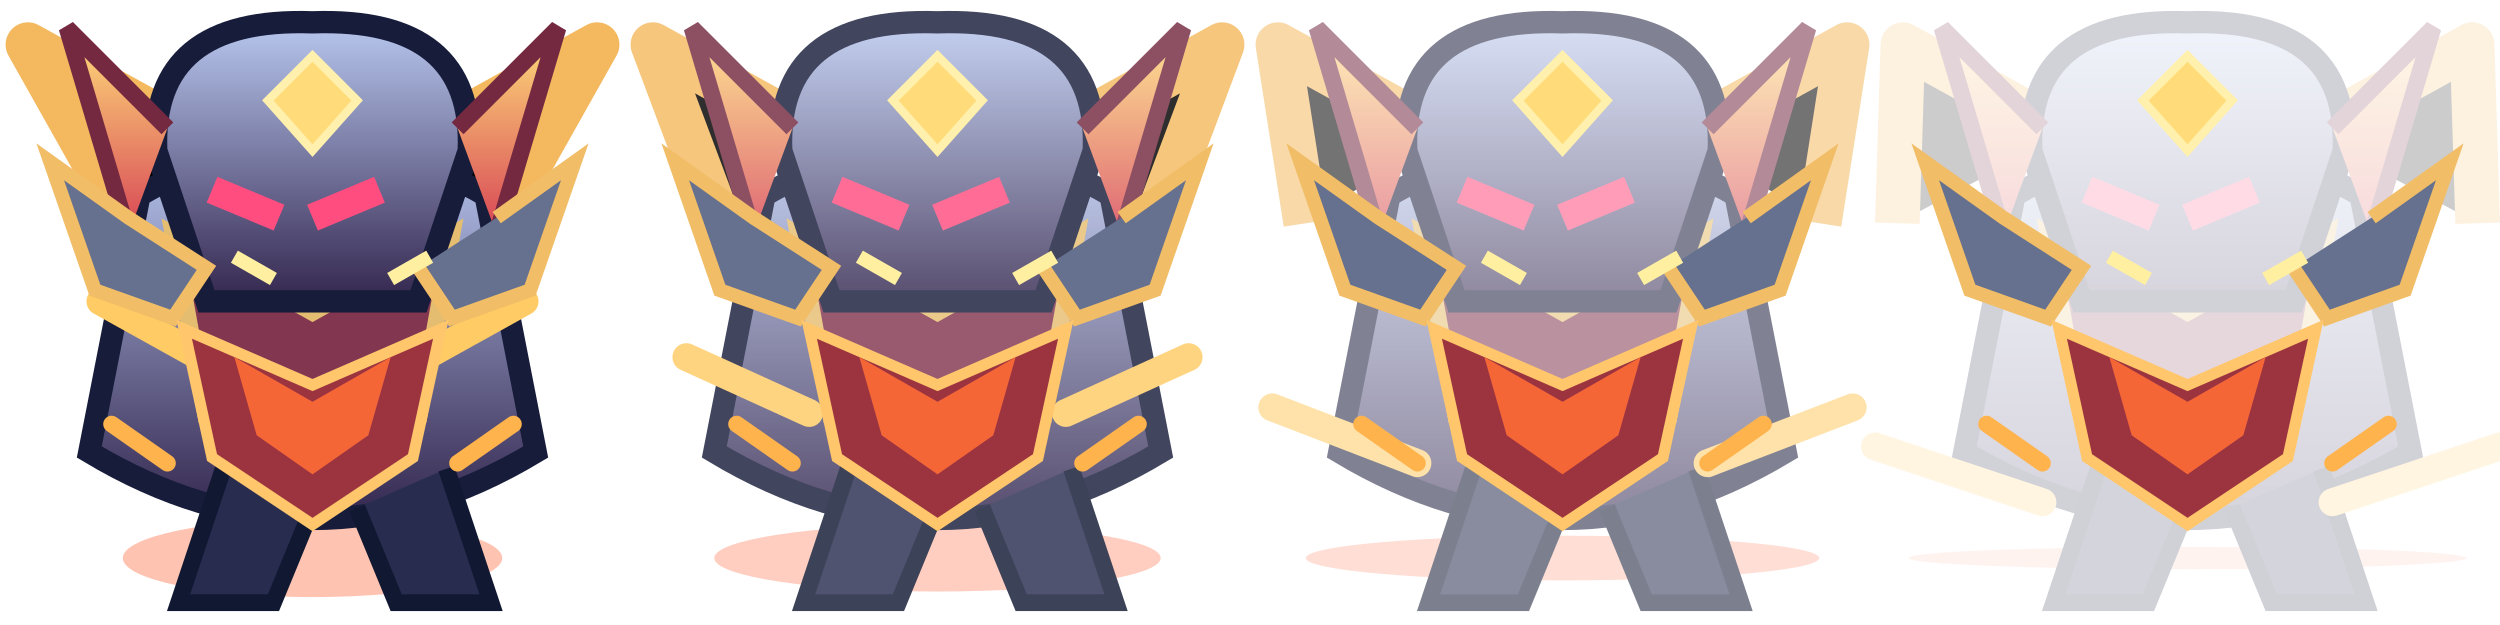
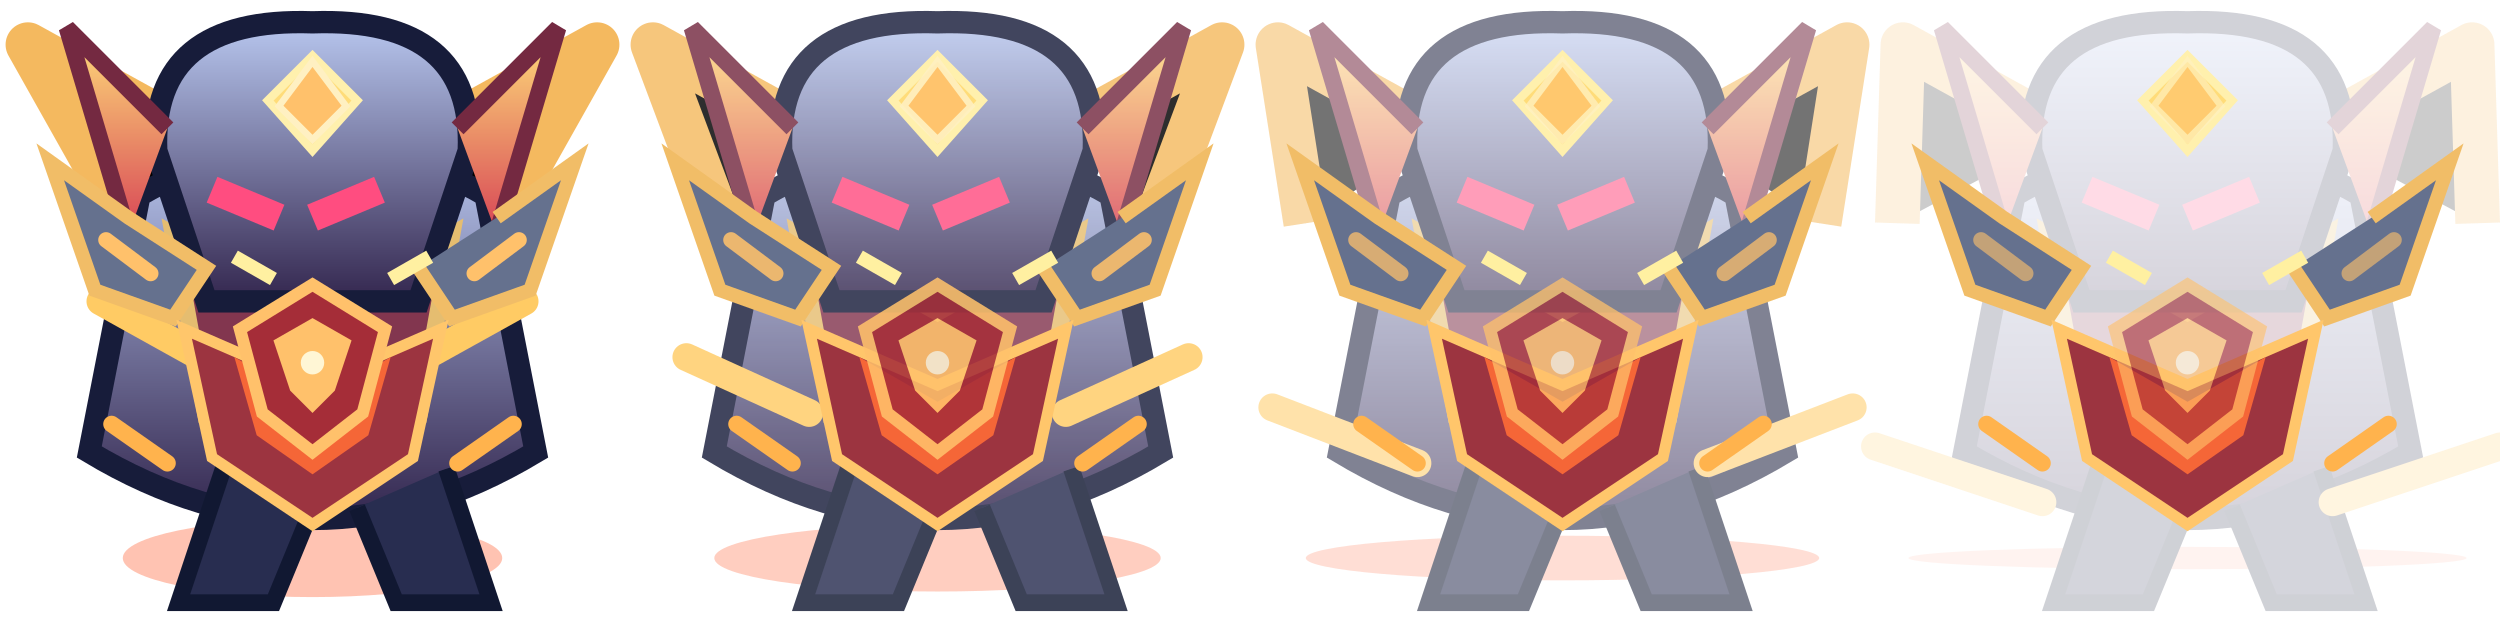
<svg xmlns="http://www.w3.org/2000/svg" viewBox="0 0 448 112">
  <defs>
    <linearGradient id="b" x2="0" y2="1">
      <stop stop-color="#b8c7ef" />
      <stop offset="1" stop-color="#33264e" />
    </linearGradient>
    <linearGradient id="f" x2="0" y2="1">
      <stop stop-color="#ffe17b" />
      <stop offset="1" stop-color="#d74355" />
    </linearGradient>
  </defs>
  <g transform="translate(0,0)" opacity="1">
    <ellipse cx="56" cy="100" rx="34" ry="7" fill="#ff7b55" opacity=".45" />
    <path d="M23 40 5 8 34 24M89 40 107 8 78 24" stroke="#f4b95f" stroke-width="8" stroke-linejoin="round" />
    <path d="M25 35Q56 17 87 35L96 81Q56 105 16 81Z" fill="url(#b)" stroke="#171c3a" stroke-width="4" />
    <path d="M31 42 56 56 81 42 75 75 56 91 37 75Z" fill="#82364f" stroke="#e5bd70" stroke-width="3" />
    <path d="M28 27Q27 3 56 4Q85 3 84 27L75 54 37 54Z" fill="url(#b)" stroke="#171c3a" stroke-width="4" />
    <path d="M30 23 12 5 23 42M82 23 100 5 89 42" fill="url(#f)" stroke="#742941" stroke-width="3" />
    <path d="M38 34l12 5m18-5-12 5" stroke="#ff4d80" stroke-width="5" />
    <path d="M40 84 32 108 49 108 56 91M64 91 71 108 88 108 80 84" fill="#282d50" stroke="#111832" stroke-width="3" />
    <path d="M18 54l18 10M94 54l-18 10" stroke="#ffcb64" stroke-width="5" stroke-linecap="round" />
  </g>
  <g transform="translate(112,0)" opacity="0.82">
    <ellipse cx="56" cy="100" rx="40" ry="6" fill="#ff7b55" opacity=".45" />
    <path d="M17 40 5 8 34 24M95 40 107 8 78 24" stroke="#f4b95f" stroke-width="8" stroke-linejoin="round" />
    <path d="M25 35Q56 17 87 35L96 81Q56 105 16 81Z" fill="url(#b)" stroke="#171c3a" stroke-width="4" />
    <path d="M31 42 56 56 81 42 75 75 56 91 37 75Z" fill="#82364f" stroke="#e5bd70" stroke-width="3" />
    <path d="M28 27Q27 3 56 4Q85 3 84 27L75 54 37 54Z" fill="url(#b)" stroke="#171c3a" stroke-width="4" />
    <path d="M30 23 12 5 23 42M82 23 100 5 89 42" fill="url(#f)" stroke="#742941" stroke-width="3" />
    <path d="M38 34l12 5m18-5-12 5" stroke="#ff4d80" stroke-width="5" />
    <path d="M40 84 32 108 49 108 56 91M64 91 71 108 88 108 80 84" fill="#282d50" stroke="#111832" stroke-width="3" />
    <path d="M11 64l22 10M101 64l-22 10" stroke="#ffcb64" stroke-width="5" stroke-linecap="round" />
  </g>
  <g transform="translate(224,0)" opacity="0.55">
    <ellipse cx="56" cy="100" rx="46" ry="4" fill="#ff7b55" opacity=".45" />
    <path d="M10 40 5 8 34 24M102 40 107 8 78 24" stroke="#f4b95f" stroke-width="8" stroke-linejoin="round" />
    <path d="M25 35Q56 17 87 35L96 81Q56 105 16 81Z" fill="url(#b)" stroke="#171c3a" stroke-width="4" />
    <path d="M31 42 56 56 81 42 75 75 56 91 37 75Z" fill="#82364f" stroke="#e5bd70" stroke-width="3" />
    <path d="M28 27Q27 3 56 4Q85 3 84 27L75 54 37 54Z" fill="url(#b)" stroke="#171c3a" stroke-width="4" />
    <path d="M30 23 12 5 23 42M82 23 100 5 89 42" fill="url(#f)" stroke="#742941" stroke-width="3" />
    <path d="M38 34l12 5m18-5-12 5" stroke="#ff4d80" stroke-width="5" />
    <path d="M40 84 32 108 49 108 56 91M64 91 71 108 88 108 80 84" fill="#282d50" stroke="#111832" stroke-width="3" />
    <path d="M4 73l26 10M108 73l-26 10" stroke="#ffcb64" stroke-width="5" stroke-linecap="round" />
  </g>
  <g transform="translate(336,0)" opacity="0.2">
    <ellipse cx="56" cy="100" rx="50" ry="2" fill="#ff7b55" opacity=".45" />
    <path d="M4 40 5 8 34 24M108 40 107 8 78 24" stroke="#f4b95f" stroke-width="8" stroke-linejoin="round" />
    <path d="M25 35Q56 17 87 35L96 81Q56 105 16 81Z" fill="url(#b)" stroke="#171c3a" stroke-width="4" />
    <path d="M31 42 56 56 81 42 75 75 56 91 37 75Z" fill="#82364f" stroke="#e5bd70" stroke-width="3" />
    <path d="M28 27Q27 3 56 4Q85 3 84 27L75 54 37 54Z" fill="url(#b)" stroke="#171c3a" stroke-width="4" />
    <path d="M30 23 12 5 23 42M82 23 100 5 89 42" fill="url(#f)" stroke="#742941" stroke-width="3" />
    <path d="M38 34l12 5m18-5-12 5" stroke="#ff4d80" stroke-width="5" />
    <path d="M40 84 32 108 49 108 56 91M64 91 71 108 88 108 80 84" fill="#282d50" stroke="#111832" stroke-width="3" />
    <path d="M0 80l30 10M112 80l-30 10" stroke="#ffcb64" stroke-width="5" stroke-linecap="round" />
  </g>
  <g transform="translate(0,0)">
    <path d="M23 39 9 29 17 52 31 57 37 48ZM89 39 103 29 95 52 81 57 75 48" fill="#65718e" stroke="#f1bd67" stroke-width="2.5" />
    <path d="M33 59 56 69 79 59 74 82 56 94 38 82Z" fill="#9c3440" stroke="#ffc66b" stroke-width="2" />
    <path d="M42 64 56 72 70 64 66 78 56 85 46 78Z" fill="#ff6b36" opacity=".9" />
    <path d="M48 18 56 10 64 18 56 27Z" fill="#ffdc79" stroke="#fff0ad" stroke-width="1.5" />
    <path d="M20 76 30 83M92 76 82 83" stroke="#ffb34d" stroke-width="3" stroke-linecap="round" />
    <path d="M42 46 49 50M70 50 77 46" stroke="#fff0a1" stroke-width="2.5" />
  </g>
  <g transform="translate(112,0)">
    <path d="M23 39 9 29 17 52 31 57 37 48ZM89 39 103 29 95 52 81 57 75 48" fill="#65718e" stroke="#f1bd67" stroke-width="2.5" />
    <path d="M33 59 56 69 79 59 74 82 56 94 38 82Z" fill="#9c3440" stroke="#ffc66b" stroke-width="2" />
    <path d="M42 64 56 72 70 64 66 78 56 85 46 78Z" fill="#ff6b36" opacity=".9" />
    <path d="M48 18 56 10 64 18 56 27Z" fill="#ffdc79" stroke="#fff0ad" stroke-width="1.5" />
    <path d="M20 76 30 83M92 76 82 83" stroke="#ffb34d" stroke-width="3" stroke-linecap="round" />
    <path d="M42 46 49 50M70 50 77 46" stroke="#fff0a1" stroke-width="2.5" />
  </g>
  <g transform="translate(224,0)">
    <path d="M23 39 9 29 17 52 31 57 37 48ZM89 39 103 29 95 52 81 57 75 48" fill="#65718e" stroke="#f1bd67" stroke-width="2.5" />
    <path d="M33 59 56 69 79 59 74 82 56 94 38 82Z" fill="#9c3440" stroke="#ffc66b" stroke-width="2" />
    <path d="M42 64 56 72 70 64 66 78 56 85 46 78Z" fill="#ff6b36" opacity=".9" />
    <path d="M48 18 56 10 64 18 56 27Z" fill="#ffdc79" stroke="#fff0ad" stroke-width="1.5" />
    <path d="M20 76 30 83M92 76 82 83" stroke="#ffb34d" stroke-width="3" stroke-linecap="round" />
    <path d="M42 46 49 50M70 50 77 46" stroke="#fff0a1" stroke-width="2.5" />
  </g>
  <g transform="translate(336,0)">
    <path d="M23 39 9 29 17 52 31 57 37 48ZM89 39 103 29 95 52 81 57 75 48" fill="#65718e" stroke="#f1bd67" stroke-width="2.5" />
    <path d="M33 59 56 69 79 59 74 82 56 94 38 82Z" fill="#9c3440" stroke="#ffc66b" stroke-width="2" />
    <path d="M42 64 56 72 70 64 66 78 56 85 46 78Z" fill="#ff6b36" opacity=".9" />
    <path d="M48 18 56 10 64 18 56 27Z" fill="#ffdc79" stroke="#fff0ad" stroke-width="1.5" />
    <path d="M20 76 30 83M92 76 82 83" stroke="#ffb34d" stroke-width="3" stroke-linecap="round" />
    <path d="M42 46 49 50M70 50 77 46" stroke="#fff0a1" stroke-width="2.5" />
  </g>
+   <g transform="translate(0,0)" opacity="1">
+     <path d="M43 59 56 51 69 59 65 74 56 81 47 74Z" fill="#a52d38" stroke="#ffc16b" stroke-width="2.2" />
+     <path d="M49 61 56 57 63 61 60 70 56 74 52 70Z" fill="#ffc16b" />
+     <path d="M50 19 56 11 62 19 56 25Z" fill="#ffc16b" stroke="#fff0c2" stroke-width="1.2" />
+     <path d="M27 49 19 43M85 49 93 43" stroke="#ffc16b" stroke-width="2.8" stroke-linecap="round" />
+     <circle cx="56" cy="65" r="2.1" fill="#fff6d5" />
+   </g>
+   <g transform="translate(112,0)" opacity="0.87">
+     <path d="M43 59 56 51 69 59 65 74 56 81 47 74Z" fill="#a52d38" stroke="#ffc16b" stroke-width="2.2" />
+     <path d="M49 61 56 57 63 61 60 70 56 74 52 70Z" fill="#ffc16b" />
+     <path d="M50 19 56 11 62 19 56 25Z" fill="#ffc16b" stroke="#fff0c2" stroke-width="1.2" />
+     <path d="M27 49 19 43M85 49 93 43" stroke="#ffc16b" stroke-width="2.8" stroke-linecap="round" />
+     <circle cx="56" cy="65" r="2.1" fill="#fff6d5" />
+   </g>
+   <g transform="translate(224,0)" opacity="0.74">
+     <path d="M43 59 56 51 69 59 65 74 56 81 47 74Z" fill="#a52d38" stroke="#ffc16b" stroke-width="2.2" />
+     <path d="M49 61 56 57 63 61 60 70 56 74 52 70Z" fill="#ffc16b" />
+     <path d="M50 19 56 11 62 19 56 25Z" fill="#ffc16b" stroke="#fff0c2" stroke-width="1.2" />
+     <path d="M27 49 19 43M85 49 93 43" stroke="#ffc16b" stroke-width="2.8" stroke-linecap="round" />
+     <circle cx="56" cy="65" r="2.1" fill="#fff6d5" />
+   </g>
+   <g transform="translate(336,0)" opacity="0.61">
+     <path d="M43 59 56 51 69 59 65 74 56 81 47 74Z" fill="#a52d38" stroke="#ffc16b" stroke-width="2.2" />
+     <path d="M49 61 56 57 63 61 60 70 56 74 52 70Z" fill="#ffc16b" />
+     <path d="M50 19 56 11 62 19 56 25Z" fill="#ffc16b" stroke="#fff0c2" stroke-width="1.2" />
+     <path d="M27 49 19 43M85 49 93 43" stroke="#ffc16b" stroke-width="2.8" stroke-linecap="round" />
+     <circle cx="56" cy="65" r="2.1" fill="#fff6d5" />
+   </g>
</svg>
